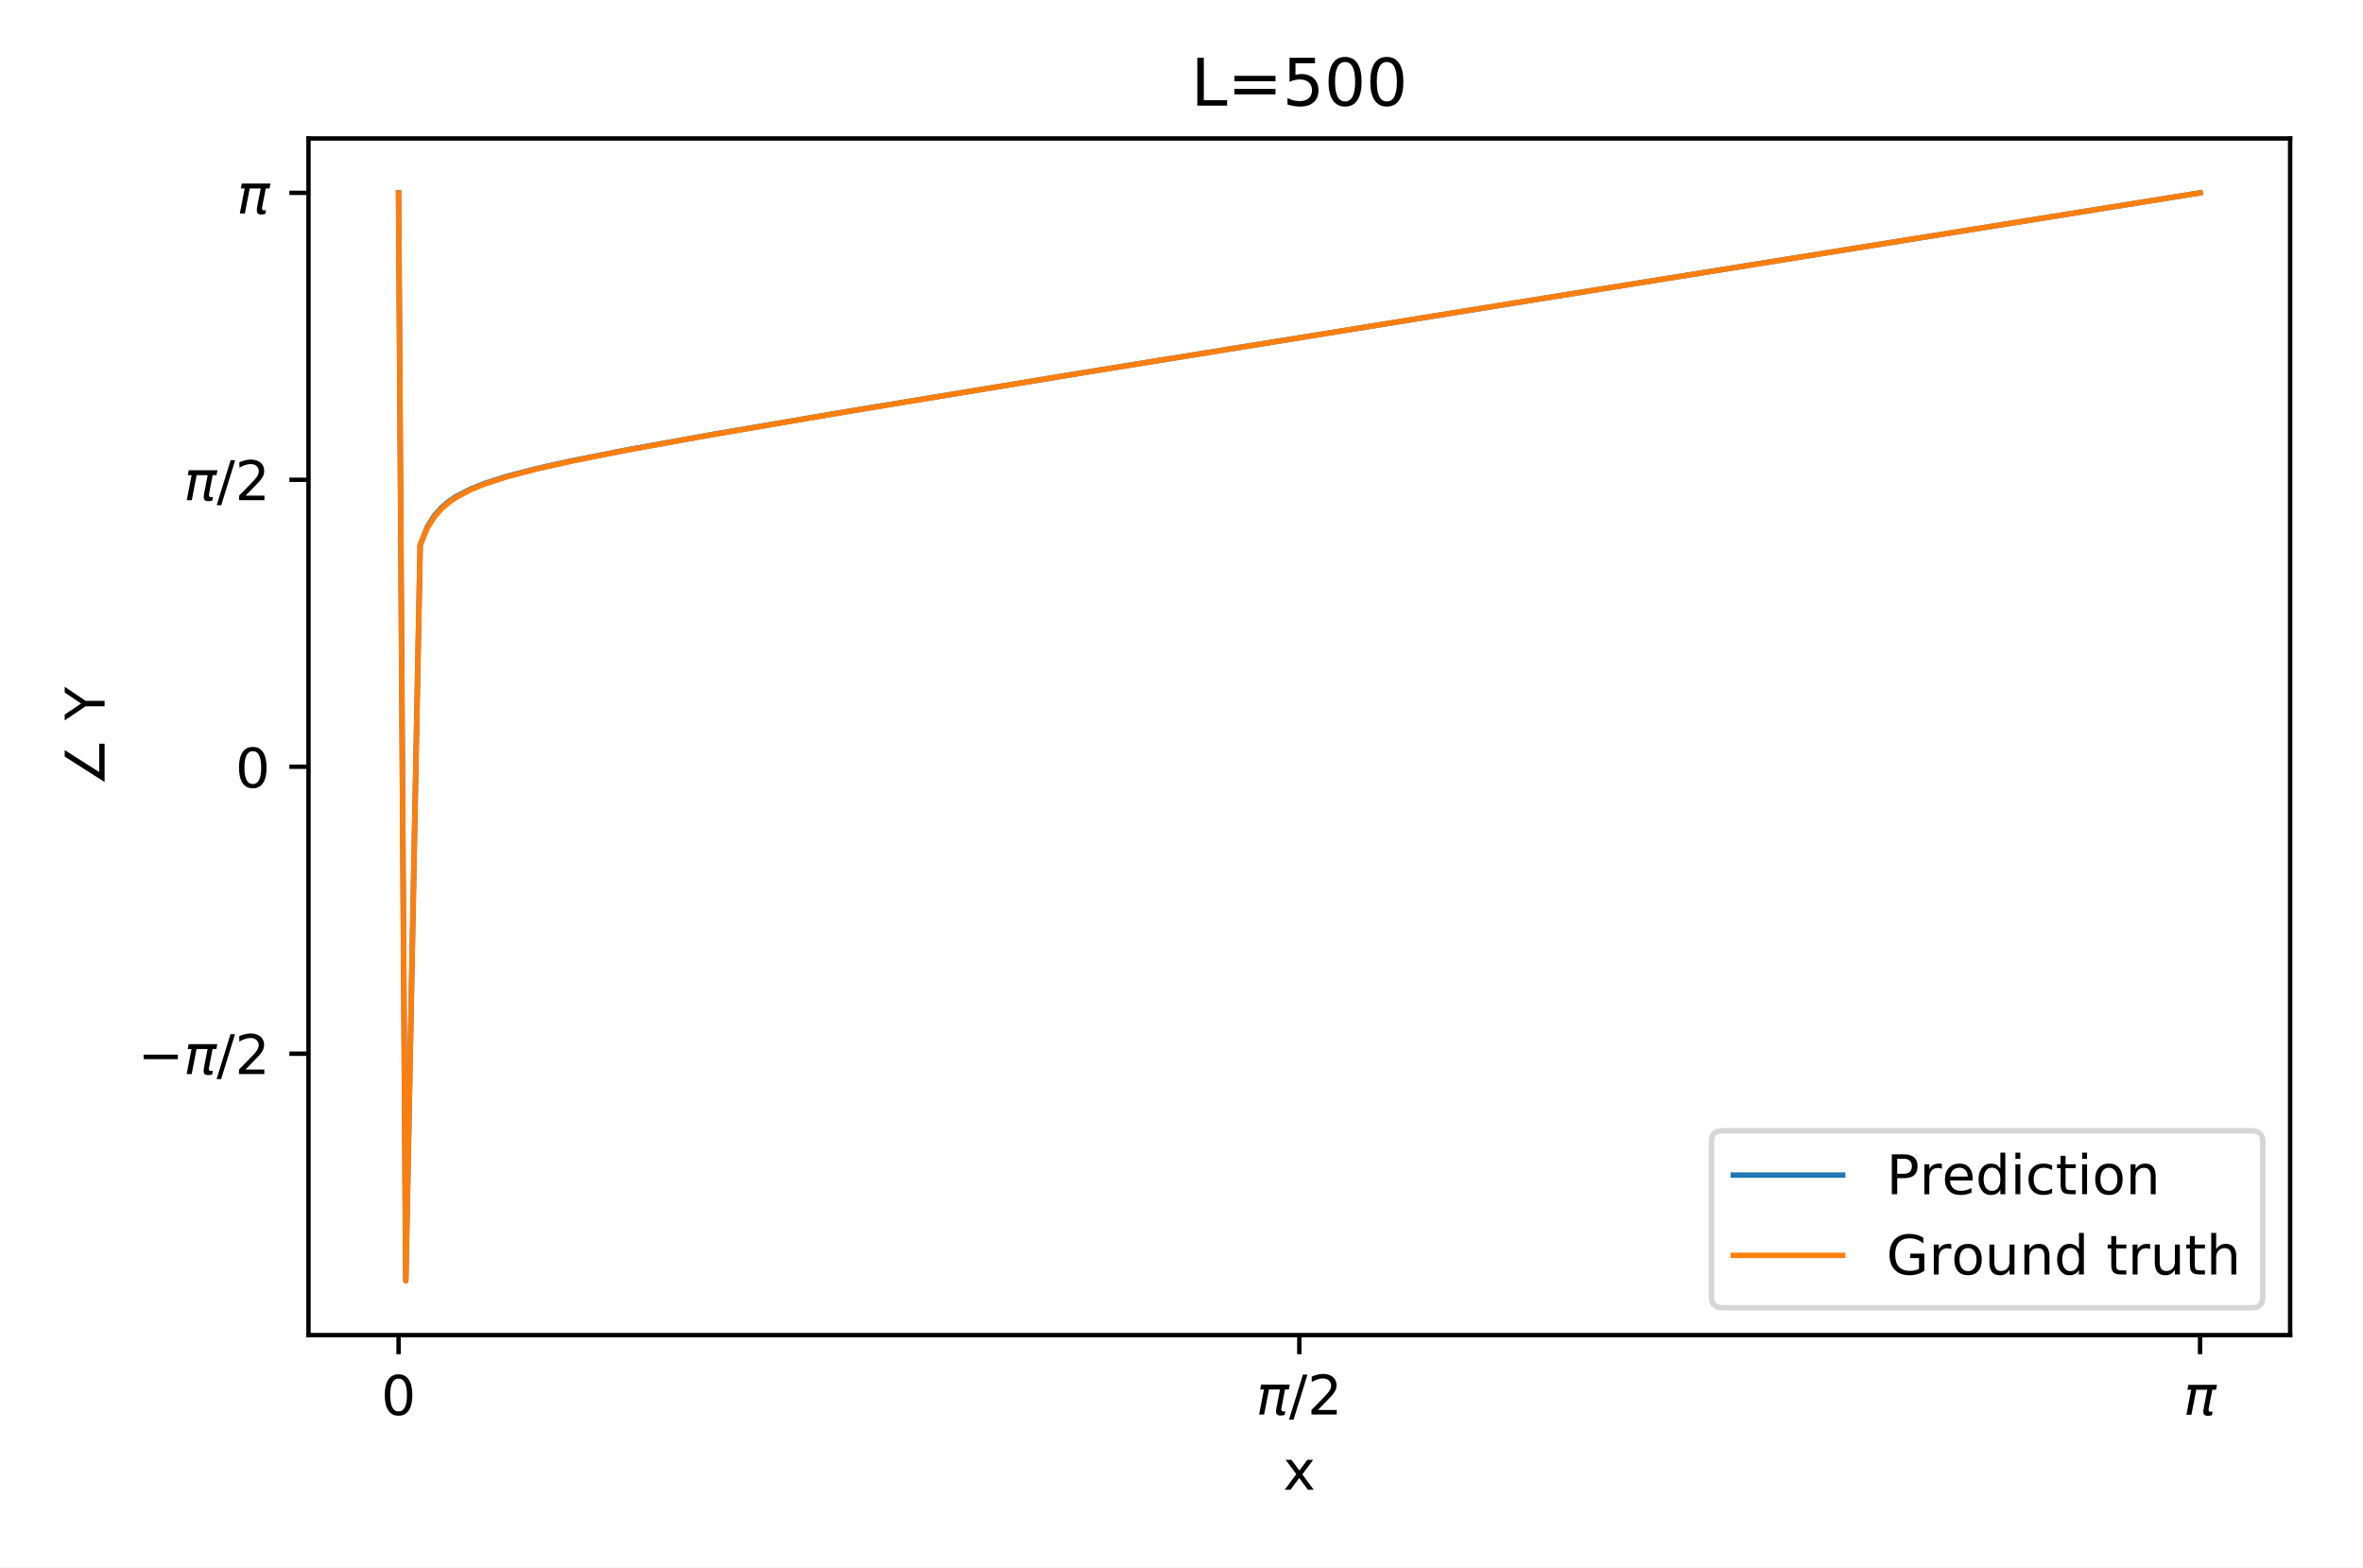
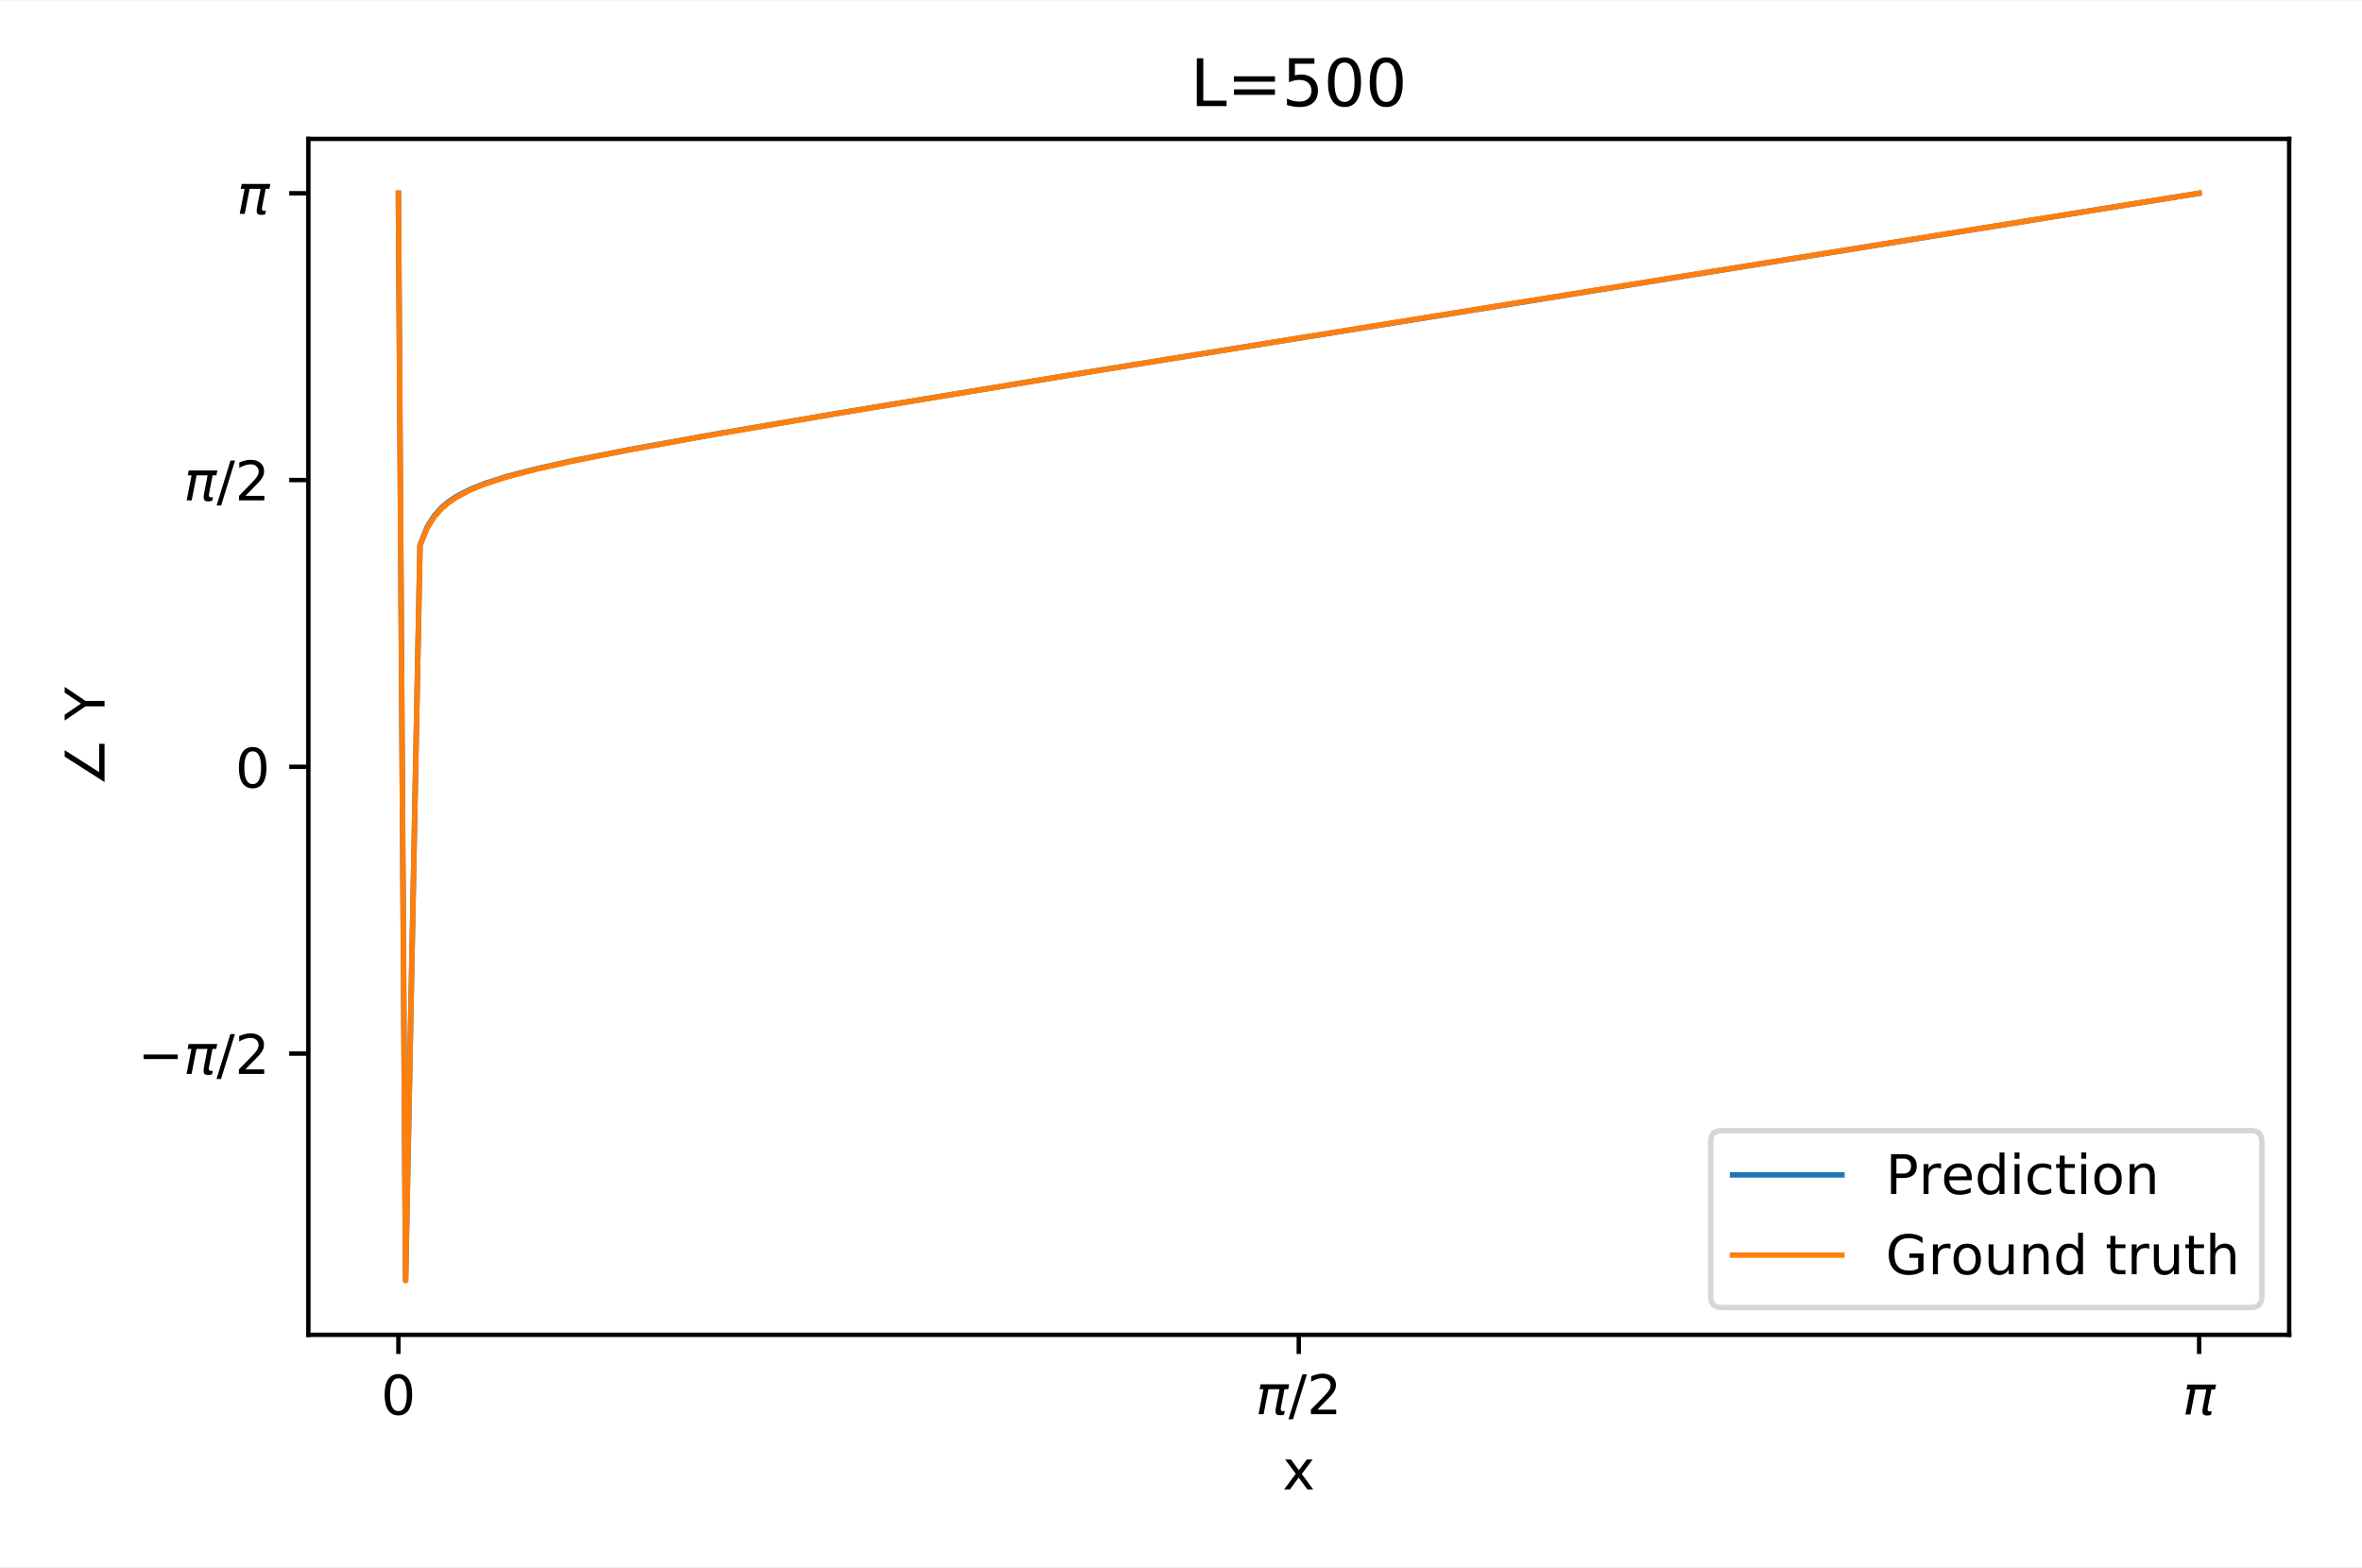
- <svg xmlns="http://www.w3.org/2000/svg" xmlns:xlink="http://www.w3.org/1999/xlink" height="286.56pt" version="1.1" viewBox="0 0 432 286.56" width="432pt">
+ <svg xmlns="http://www.w3.org/2000/svg" xmlns:xlink="http://www.w3.org/1999/xlink" height="383" viewBox="0 0 432 286.56" width="577" stroke-linecap="butt" stroke-linejoin="round">
+   <style>.B{stroke:#000}.C{stroke-width:.8}.D{stroke-linecap:butt}.E{stroke-linejoin:round}.F{stroke-linecap:square}.G{clip-path:url(#Z)}.H{stroke-linejoin:miter}</style>
+   <g fill="#fff">
+     <path d="M0 286.56h432V0H0z" />
+     <path d="M56.398 244.093H418.68V25.313H56.398z" />
+   </g>
  <defs>
-     <style type="text/css">
- *{stroke-linecap:butt;stroke-linejoin:round;}
-   </style>
+     <path d="M0 0v3.5" id="A" class="B C D E" />
  </defs>
-   <g id="figure_1">
-     <g id="patch_1">
-       <path d="M 0 286.56  L 432 286.56  L 432 0  L 0 0  z " style="fill:#ffffff;" />
-     </g>
-     <g id="axes_1">
-       <g id="patch_2">
-         <path d="M 56.398 244.093  L 418.68 244.093  L 418.68 25.313  L 56.398 25.313  z " style="fill:#ffffff;" />
-       </g>
-       <g id="matplotlib.axis_1">
-         <g id="xtick_1">
-           <g id="line2d_1">
-             <defs>
-               <path d="M 0 0  L 0 3.5  " id="m94118b5bb4" style="stroke:#000000;stroke-width:0.8;" />
-             </defs>
-             <g>
-               <use style="stroke:#000000;stroke-width:0.8;" x="72.866" xlink:href="#m94118b5bb4" y="244.093" />
-             </g>
-           </g>
-           <g id="text_1">
-             <defs>
-               <path d="M 31.781 66.406  Q 24.172 66.406 20.328 58.906  Q 16.5 51.422 16.5 36.375  Q 16.5 21.391 20.328 13.891  Q 24.172 6.391 31.781 6.391  Q 39.453 6.391 43.281 13.891  Q 47.125 21.391 47.125 36.375  Q 47.125 51.422 43.281 58.906  Q 39.453 66.406 31.781 66.406  z M 31.781 74.219  Q 44.047 74.219 50.516 64.516  Q 56.984 54.828 56.984 36.375  Q 56.984 17.969 50.516 8.266  Q 44.047 -1.422 31.781 -1.422  Q 19.531 -1.422 13.062 8.266  Q 6.594 17.969 6.594 36.375  Q 6.594 54.828 13.062 64.516  Q 19.531 74.219 31.781 74.219  z " id="DejaVuSans-48" />
-             </defs>
-             <g transform="translate(69.68436 258.6918)scale(0.1 -0.1)">
-               <use xlink:href="#DejaVuSans-48" />
-             </g>
-           </g>
-         </g>
-         <g id="xtick_2">
-           <g id="line2d_2">
-             <g>
-               <use style="stroke:#000000;stroke-width:0.8;" x="237.539" xlink:href="#m94118b5bb4" y="244.093" />
-             </g>
-           </g>
-           <g id="text_2">
-             <defs>
-               <path d="M 9.125 54.688  L 61.531 54.688  L 59.766 45.703  L 52.875 45.703  L 46.344 12.109  Q 45.656 8.594 46.578 7.031  Q 47.469 5.516 50.141 5.516  Q 50.875 5.516 51.953 5.672  Q 53.078 5.766 53.422 5.812  L 52.156 -0.688  Q 50.344 -1.312 48.484 -1.609  Q 46.578 -1.906 44.781 -1.906  Q 38.922 -1.906 37.312 1.266  Q 35.688 4.5 37.359 13.094  L 43.703 45.703  L 23.531 45.703  L 14.656 0  L 5.469 0  L 14.359 45.703  L 7.375 45.703  z " id="DejaVuSans-Oblique-960" />
-               <path d="M 25.391 72.906  L 33.688 72.906  L 8.297 -9.281  L 0 -9.281  z " id="DejaVuSans-47" />
-               <path d="M 19.188 8.297  L 53.609 8.297  L 53.609 0  L 7.328 0  L 7.328 8.297  Q 12.938 14.109 22.625 23.891  Q 32.328 33.688 34.812 36.531  Q 39.547 41.844 41.422 45.531  Q 43.312 49.219 43.312 52.781  Q 43.312 58.594 39.234 62.25  Q 35.156 65.922 28.609 65.922  Q 23.969 65.922 18.812 64.312  Q 13.672 62.703 7.812 59.422  L 7.812 69.391  Q 13.766 71.781 18.938 73  Q 24.125 74.219 28.422 74.219  Q 39.75 74.219 46.484 68.547  Q 53.219 62.891 53.219 53.422  Q 53.219 48.922 51.531 44.891  Q 49.859 40.875 45.406 35.406  Q 44.188 33.984 37.641 27.219  Q 31.109 20.453 19.188 8.297  z " id="DejaVuSans-50" />
-             </defs>
-             <g transform="translate(229.6391 258.6918)scale(0.1 -0.1)">
-               <use transform="translate(0 0.78125)" xlink:href="#DejaVuSans-Oblique-960" />
-               <use transform="translate(60.20508 0.78125)" xlink:href="#DejaVuSans-47" />
-               <use transform="translate(93.84961 0.78125)" xlink:href="#DejaVuSans-50" />
-             </g>
-           </g>
-         </g>
-         <g id="xtick_3">
-           <g id="line2d_3">
-             <g>
-               <use style="stroke:#000000;stroke-width:0.8;" x="402.213" xlink:href="#m94118b5bb4" y="244.093" />
-             </g>
-           </g>
-           <g id="text_3">
-             <g transform="translate(399.1626 258.6918)scale(0.1 -0.1)">
-               <use transform="translate(0 0.3125)" xlink:href="#DejaVuSans-Oblique-960" />
-             </g>
-           </g>
-         </g>
-         <g id="text_4">
-           <defs>
-             <path d="M 54.891 54.688  L 35.109 28.078  L 55.906 0  L 45.312 0  L 29.391 21.484  L 13.484 0  L 2.875 0  L 24.125 28.609  L 4.688 54.688  L 15.281 54.688  L 29.781 35.203  L 44.281 54.688  z " id="DejaVuSans-120" />
-           </defs>
-           <g transform="translate(234.5798 272.37)scale(0.1 -0.1)">
-             <use xlink:href="#DejaVuSans-120" />
-           </g>
-         </g>
-       </g>
-       <g id="matplotlib.axis_2">
-         <g id="ytick_1">
-           <g id="line2d_4">
-             <defs>
-               <path d="M 0 0  L -3.5 0  " id="md103b00491" style="stroke:#000000;stroke-width:0.8;" />
-             </defs>
-             <g>
-               <use style="stroke:#000000;stroke-width:0.8;" x="56.398" xlink:href="#md103b00491" y="192.647" />
-             </g>
-           </g>
-           <g id="text_5">
-             <defs>
-               <path d="M 10.594 35.5  L 73.188 35.5  L 73.188 27.203  L 10.594 27.203  z " id="DejaVuSans-8722" />
-             </defs>
-             <g transform="translate(25.19825 196.4458)scale(0.1 -0.1)">
-               <use transform="translate(0 0.78125)" xlink:href="#DejaVuSans-8722" />
-               <use transform="translate(83.78906 0.78125)" xlink:href="#DejaVuSans-Oblique-960" />
-               <use transform="translate(143.9941 0.78125)" xlink:href="#DejaVuSans-47" />
-               <use transform="translate(177.6387 0.78125)" xlink:href="#DejaVuSans-50" />
-             </g>
-           </g>
-         </g>
-         <g id="ytick_2">
-           <g id="line2d_5">
-             <g>
-               <use style="stroke:#000000;stroke-width:0.8;" x="56.398" xlink:href="#md103b00491" y="140.184" />
-             </g>
-           </g>
-           <g id="text_6">
-             <g transform="translate(43.03575 143.9827)scale(0.1 -0.1)">
-               <use xlink:href="#DejaVuSans-48" />
-             </g>
-           </g>
-         </g>
-         <g id="ytick_3">
-           <g id="line2d_6">
-             <g>
-               <use style="stroke:#000000;stroke-width:0.8;" x="56.398" xlink:href="#md103b00491" y="87.72" />
-             </g>
-           </g>
-           <g id="text_7">
-             <g transform="translate(33.59825 91.51967)scale(0.1 -0.1)">
-               <use transform="translate(0 0.78125)" xlink:href="#DejaVuSans-Oblique-960" />
-               <use transform="translate(60.20508 0.78125)" xlink:href="#DejaVuSans-47" />
-               <use transform="translate(93.84961 0.78125)" xlink:href="#DejaVuSans-50" />
-             </g>
-           </g>
-         </g>
-         <g id="ytick_4">
-           <g id="line2d_7">
-             <g>
-               <use style="stroke:#000000;stroke-width:0.8;" x="56.398" xlink:href="#md103b00491" y="35.257" />
-             </g>
-           </g>
-           <g id="text_8">
-             <g transform="translate(43.29825 39.05659)scale(0.1 -0.1)">
-               <use transform="translate(0 0.3125)" xlink:href="#DejaVuSans-Oblique-960" />
-             </g>
-           </g>
-         </g>
-         <g id="text_9">
-           <defs>
-             <path d="M 78.562 9.859  L 78.562 0  L 8.547 0  L 55.078 72.906  L 66.891 72.906  L 26.812 9.859  z " id="DejaVuSans-8736" />
-             <path id="DejaVuSans-32" />
-             <path d="M -0.203 72.906  L 10.406 72.906  L 30.609 42.922  L 50.688 72.906  L 61.281 72.906  L 35.5 34.719  L 35.5 0  L 25.594 0  L 25.594 34.719  z " id="DejaVuSans-89" />
-           </defs>
-           <g transform="translate(19.11857 143.8289)rotate(-90)scale(0.1 -0.1)">
-             <use xlink:href="#DejaVuSans-8736" />
-             <use x="89.648" xlink:href="#DejaVuSans-32" />
-             <use x="121.436" xlink:href="#DejaVuSans-89" />
-           </g>
-         </g>
-       </g>
-       <g id="line2d_8">
-         <path clip-path="url(#pb33efa1400)" d="M 72.866 35.257  L 74.183 234.149  L 76.818 99.687  L 78.135 96.303  L 79.453 94.225  L 80.77 92.766  L 82.087 91.66  L 83.405 90.777  L 86.039 89.412  L 88.674 88.361  L 92.626 87.098  L 97.896 85.724  L 104.483 84.256  L 115.022 82.177  L 130.831 79.329  L 155.861 75.071  L 200.652 67.707  L 292.869 52.812  L 402.213 35.257  L 402.213 35.257  " style="fill:none;stroke:#1f77b4;stroke-linecap:square;" />
-       </g>
-       <g id="line2d_9">
-         <path clip-path="url(#pb33efa1400)" d="M 72.866 35.257  L 74.183 234.149  L 76.818 99.587  L 78.135 96.483  L 79.453 94.419  L 80.77 92.945  L 82.087 91.822  L 83.405 90.923  L 86.039 89.532  L 88.674 88.462  L 92.626 87.18  L 97.896 85.789  L 104.483 84.307  L 113.705 82.466  L 128.196 79.82  L 151.909 75.753  L 192.748 69.007  L 273.109 55.998  L 402.213 35.257  L 402.213 35.257  " style="fill:none;stroke:#ff7f0e;stroke-linecap:square;" />
-       </g>
-       <g id="patch_3">
-         <path d="M 56.398 244.093  L 56.398 25.313  " style="fill:none;stroke:#000000;stroke-linecap:square;stroke-linejoin:miter;stroke-width:0.8;" />
-       </g>
-       <g id="patch_4">
-         <path d="M 418.68 244.093  L 418.68 25.313  " style="fill:none;stroke:#000000;stroke-linecap:square;stroke-linejoin:miter;stroke-width:0.8;" />
-       </g>
-       <g id="patch_5">
-         <path d="M 56.398 244.093  L 418.68 244.093  " style="fill:none;stroke:#000000;stroke-linecap:square;stroke-linejoin:miter;stroke-width:0.8;" />
-       </g>
-       <g id="patch_6">
-         <path d="M 56.398 25.313  L 418.68 25.313  " style="fill:none;stroke:#000000;stroke-linecap:square;stroke-linejoin:miter;stroke-width:0.8;" />
-       </g>
-       <g id="text_10">
-         <defs>
-           <path d="M 9.812 72.906  L 19.672 72.906  L 19.672 8.297  L 55.172 8.297  L 55.172 0  L 9.812 0  z " id="DejaVuSans-76" />
-           <path d="M 10.594 45.406  L 73.188 45.406  L 73.188 37.203  L 10.594 37.203  z M 10.594 25.484  L 73.188 25.484  L 73.188 17.188  L 10.594 17.188  z " id="DejaVuSans-61" />
-           <path d="M 10.797 72.906  L 49.516 72.906  L 49.516 64.594  L 19.828 64.594  L 19.828 46.734  Q 21.969 47.469 24.109 47.828  Q 26.266 48.188 28.422 48.188  Q 40.625 48.188 47.75 41.5  Q 54.891 34.812 54.891 23.391  Q 54.891 11.625 47.562 5.094  Q 40.234 -1.422 26.906 -1.422  Q 22.312 -1.422 17.547 -0.641  Q 12.797 0.141 7.719 1.703  L 7.719 11.625  Q 12.109 9.234 16.797 8.062  Q 21.484 6.891 26.703 6.891  Q 35.156 6.891 40.078 11.328  Q 45.016 15.766 45.016 23.391  Q 45.016 31 40.078 35.438  Q 35.156 39.891 26.703 39.891  Q 22.75 39.891 18.812 39.016  Q 14.891 38.141 10.797 36.281  z " id="DejaVuSans-53" />
-         </defs>
-         <g transform="translate(217.7157 19.3128)scale(0.12 -0.12)">
-           <use xlink:href="#DejaVuSans-76" />
-           <use x="55.713" xlink:href="#DejaVuSans-61" />
-           <use x="139.502" xlink:href="#DejaVuSans-53" />
-           <use x="203.125" xlink:href="#DejaVuSans-48" />
-           <use x="266.748" xlink:href="#DejaVuSans-48" />
-         </g>
-       </g>
-       <g id="legend_1">
-         <g id="patch_7">
-           <path d="M 314.877 239.093  L 411.68 239.093  Q 413.68 239.093 413.68 237.093  L 413.68 208.737  Q 413.68 206.737 411.68 206.737  L 314.877 206.737  Q 312.877 206.737 312.877 208.737  L 312.877 237.093  Q 312.877 239.093 314.877 239.093  z " style="fill:#ffffff;opacity:0.8;stroke:#cccccc;stroke-linejoin:miter;" />
-         </g>
-         <g id="line2d_10">
-           <path d="M 316.877 214.836  L 336.877 214.836  " style="fill:none;stroke:#1f77b4;stroke-linecap:square;" />
-         </g>
-         <g id="line2d_11" />
-         <g id="text_11">
-           <defs>
-             <path d="M 19.672 64.797  L 19.672 37.406  L 32.078 37.406  Q 38.969 37.406 42.719 40.969  Q 46.484 44.531 46.484 51.125  Q 46.484 57.672 42.719 61.234  Q 38.969 64.797 32.078 64.797  z M 9.812 72.906  L 32.078 72.906  Q 44.344 72.906 50.609 67.359  Q 56.891 61.812 56.891 51.125  Q 56.891 40.328 50.609 34.812  Q 44.344 29.297 32.078 29.297  L 19.672 29.297  L 19.672 0  L 9.812 0  z " id="DejaVuSans-80" />
-             <path d="M 41.109 46.297  Q 39.594 47.172 37.812 47.578  Q 36.031 48 33.891 48  Q 26.266 48 22.188 43.047  Q 18.109 38.094 18.109 28.812  L 18.109 0  L 9.078 0  L 9.078 54.688  L 18.109 54.688  L 18.109 46.188  Q 20.953 51.172 25.484 53.578  Q 30.031 56 36.531 56  Q 37.453 56 38.578 55.875  Q 39.703 55.766 41.062 55.516  z " id="DejaVuSans-114" />
-             <path d="M 56.203 29.594  L 56.203 25.203  L 14.891 25.203  Q 15.484 15.922 20.484 11.062  Q 25.484 6.203 34.422 6.203  Q 39.594 6.203 44.453 7.469  Q 49.312 8.734 54.109 11.281  L 54.109 2.781  Q 49.266 0.734 44.188 -0.344  Q 39.109 -1.422 33.891 -1.422  Q 20.797 -1.422 13.156 6.188  Q 5.516 13.812 5.516 26.812  Q 5.516 40.234 12.766 48.109  Q 20.016 56 32.328 56  Q 43.359 56 49.781 48.891  Q 56.203 41.797 56.203 29.594  z M 47.219 32.234  Q 47.125 39.594 43.094 43.984  Q 39.062 48.391 32.422 48.391  Q 24.906 48.391 20.391 44.141  Q 15.875 39.891 15.188 32.172  z " id="DejaVuSans-101" />
-             <path d="M 45.406 46.391  L 45.406 75.984  L 54.391 75.984  L 54.391 0  L 45.406 0  L 45.406 8.203  Q 42.578 3.328 38.25 0.953  Q 33.938 -1.422 27.875 -1.422  Q 17.969 -1.422 11.734 6.484  Q 5.516 14.406 5.516 27.297  Q 5.516 40.188 11.734 48.094  Q 17.969 56 27.875 56  Q 33.938 56 38.25 53.625  Q 42.578 51.266 45.406 46.391  z M 14.797 27.297  Q 14.797 17.391 18.875 11.75  Q 22.953 6.109 30.078 6.109  Q 37.203 6.109 41.297 11.75  Q 45.406 17.391 45.406 27.297  Q 45.406 37.203 41.297 42.844  Q 37.203 48.484 30.078 48.484  Q 22.953 48.484 18.875 42.844  Q 14.797 37.203 14.797 27.297  z " id="DejaVuSans-100" />
-             <path d="M 9.422 54.688  L 18.406 54.688  L 18.406 0  L 9.422 0  z M 9.422 75.984  L 18.406 75.984  L 18.406 64.594  L 9.422 64.594  z " id="DejaVuSans-105" />
-             <path d="M 48.781 52.594  L 48.781 44.188  Q 44.969 46.297 41.141 47.344  Q 37.312 48.391 33.406 48.391  Q 24.656 48.391 19.812 42.844  Q 14.984 37.312 14.984 27.297  Q 14.984 17.281 19.812 11.734  Q 24.656 6.203 33.406 6.203  Q 37.312 6.203 41.141 7.25  Q 44.969 8.297 48.781 10.406  L 48.781 2.094  Q 45.016 0.344 40.984 -0.531  Q 36.969 -1.422 32.422 -1.422  Q 20.062 -1.422 12.781 6.344  Q 5.516 14.109 5.516 27.297  Q 5.516 40.672 12.859 48.328  Q 20.219 56 33.016 56  Q 37.156 56 41.109 55.141  Q 45.062 54.297 48.781 52.594  z " id="DejaVuSans-99" />
-             <path d="M 18.312 70.219  L 18.312 54.688  L 36.812 54.688  L 36.812 47.703  L 18.312 47.703  L 18.312 18.016  Q 18.312 11.328 20.141 9.422  Q 21.969 7.516 27.594 7.516  L 36.812 7.516  L 36.812 0  L 27.594 0  Q 17.188 0 13.234 3.875  Q 9.281 7.766 9.281 18.016  L 9.281 47.703  L 2.688 47.703  L 2.688 54.688  L 9.281 54.688  L 9.281 70.219  z " id="DejaVuSans-116" />
-             <path d="M 30.609 48.391  Q 23.391 48.391 19.188 42.75  Q 14.984 37.109 14.984 27.297  Q 14.984 17.484 19.156 11.844  Q 23.344 6.203 30.609 6.203  Q 37.797 6.203 41.984 11.859  Q 46.188 17.531 46.188 27.297  Q 46.188 37.016 41.984 42.703  Q 37.797 48.391 30.609 48.391  z M 30.609 56  Q 42.328 56 49.016 48.375  Q 55.719 40.766 55.719 27.297  Q 55.719 13.875 49.016 6.219  Q 42.328 -1.422 30.609 -1.422  Q 18.844 -1.422 12.172 6.219  Q 5.516 13.875 5.516 27.297  Q 5.516 40.766 12.172 48.375  Q 18.844 56 30.609 56  z " id="DejaVuSans-111" />
-             <path d="M 54.891 33.016  L 54.891 0  L 45.906 0  L 45.906 32.719  Q 45.906 40.484 42.875 44.328  Q 39.844 48.188 33.797 48.188  Q 26.516 48.188 22.312 43.547  Q 18.109 38.922 18.109 30.906  L 18.109 0  L 9.078 0  L 9.078 54.688  L 18.109 54.688  L 18.109 46.188  Q 21.344 51.125 25.703 53.562  Q 30.078 56 35.797 56  Q 45.219 56 50.047 50.172  Q 54.891 44.344 54.891 33.016  z " id="DejaVuSans-110" />
-           </defs>
-           <g transform="translate(344.8769 218.3356)scale(0.1 -0.1)">
-             <use xlink:href="#DejaVuSans-80" />
-             <use x="60.287" xlink:href="#DejaVuSans-114" />
-             <use x="101.369" xlink:href="#DejaVuSans-101" />
-             <use x="162.893" xlink:href="#DejaVuSans-100" />
-             <use x="226.369" xlink:href="#DejaVuSans-105" />
-             <use x="254.152" xlink:href="#DejaVuSans-99" />
-             <use x="309.133" xlink:href="#DejaVuSans-116" />
-             <use x="348.342" xlink:href="#DejaVuSans-105" />
-             <use x="376.125" xlink:href="#DejaVuSans-111" />
-             <use x="437.307" xlink:href="#DejaVuSans-110" />
-           </g>
-         </g>
-         <g id="line2d_12">
-           <path d="M 316.877 229.514  L 336.877 229.514  " style="fill:none;stroke:#ff7f0e;stroke-linecap:square;" />
-         </g>
-         <g id="line2d_13" />
-         <g id="text_12">
-           <defs>
-             <path d="M 59.516 10.406  L 59.516 29.984  L 43.406 29.984  L 43.406 38.094  L 69.281 38.094  L 69.281 6.781  Q 63.578 2.734 56.688 0.656  Q 49.812 -1.422 42 -1.422  Q 24.906 -1.422 15.25 8.562  Q 5.609 18.562 5.609 36.375  Q 5.609 54.25 15.25 64.234  Q 24.906 74.219 42 74.219  Q 49.125 74.219 55.547 72.453  Q 61.969 70.703 67.391 67.281  L 67.391 56.781  Q 61.922 61.422 55.766 63.766  Q 49.609 66.109 42.828 66.109  Q 29.438 66.109 22.719 58.641  Q 16.016 51.172 16.016 36.375  Q 16.016 21.625 22.719 14.156  Q 29.438 6.688 42.828 6.688  Q 48.047 6.688 52.141 7.594  Q 56.25 8.5 59.516 10.406  z " id="DejaVuSans-71" />
-             <path d="M 8.5 21.578  L 8.5 54.688  L 17.484 54.688  L 17.484 21.922  Q 17.484 14.156 20.5 10.266  Q 23.531 6.391 29.594 6.391  Q 36.859 6.391 41.078 11.031  Q 45.312 15.672 45.312 23.688  L 45.312 54.688  L 54.297 54.688  L 54.297 0  L 45.312 0  L 45.312 8.406  Q 42.047 3.422 37.719 1  Q 33.406 -1.422 27.688 -1.422  Q 18.266 -1.422 13.375 4.438  Q 8.5 10.297 8.5 21.578  z M 31.109 56  z " id="DejaVuSans-117" />
-             <path d="M 54.891 33.016  L 54.891 0  L 45.906 0  L 45.906 32.719  Q 45.906 40.484 42.875 44.328  Q 39.844 48.188 33.797 48.188  Q 26.516 48.188 22.312 43.547  Q 18.109 38.922 18.109 30.906  L 18.109 0  L 9.078 0  L 9.078 75.984  L 18.109 75.984  L 18.109 46.188  Q 21.344 51.125 25.703 53.562  Q 30.078 56 35.797 56  Q 45.219 56 50.047 50.172  Q 54.891 44.344 54.891 33.016  z " id="DejaVuSans-104" />
-           </defs>
-           <g transform="translate(344.8769 233.0137)scale(0.1 -0.1)">
-             <use xlink:href="#DejaVuSans-71" />
-             <use x="77.49" xlink:href="#DejaVuSans-114" />
-             <use x="118.572" xlink:href="#DejaVuSans-111" />
-             <use x="179.754" xlink:href="#DejaVuSans-117" />
-             <use x="243.133" xlink:href="#DejaVuSans-110" />
-             <use x="306.512" xlink:href="#DejaVuSans-100" />
-             <use x="369.988" xlink:href="#DejaVuSans-32" />
-             <use x="401.775" xlink:href="#DejaVuSans-116" />
-             <use x="440.984" xlink:href="#DejaVuSans-114" />
-             <use x="482.098" xlink:href="#DejaVuSans-117" />
-             <use x="545.477" xlink:href="#DejaVuSans-116" />
-             <use x="584.686" xlink:href="#DejaVuSans-104" />
-           </g>
-         </g>
-       </g>
+   <use x="72.866" xlink:href="#A" y="244.093" class="B C" />
+   <defs>
+     <path d="M31.78 66.406q-7.61 0-11.453-7.5-3.828-7.484-3.828-22.53 0-14.984 3.828-22.484 3.844-7.5 11.453-7.5 7.672 0 11.5 7.5 3.844 7.5 3.844 22.484 0 15.047-3.844 22.53-3.828 7.5-11.5 7.5zm0 7.813q12.266 0 18.734-9.703 6.47-9.687 6.47-28.14 0-18.406-6.47-28.11-6.47-9.687-18.734-9.687-12.25 0-18.72 9.688-6.47 9.703-6.47 28.11 0 18.453 6.47 28.14 6.47 9.703 18.72 9.703z" id="B" />
+   </defs>
+   <use xlink:href="#B" transform="matrix(.1 0 0 -.1 69.68436 258.6918)" />
+   <use x="237.539" xlink:href="#A" y="244.093" class="B C" />
+   <defs>
+     <path d="M9.125 54.688H61.53l-1.766-8.984h-6.89l-6.53-33.594q-.687-3.516.234-5.078.89-1.516 3.563-1.516.734 0 1.813.156 1.125.094 1.47.14l-1.266-6.5q-1.812-.625-3.672-.922-1.906-.297-3.703-.297-5.86 0-7.47 3.172-1.625 3.234.047 11.828l6.344 32.61H23.53L14.656 0H5.47l8.89 45.703H7.375z" id="C" />
+     <path d="M25.39 72.906h8.297L8.297-9.28H0z" id="D" />
+     <path d="M19.188 8.297H53.61V0H7.328v8.297q5.61 5.813 15.297 15.594 9.703 9.797 12.188 12.64 4.734 5.313 6.61 9 1.89 3.688 1.89 7.25 0 5.813-4.078 9.47-4.078 3.672-10.625 3.672-4.64 0-9.797-1.61-5.14-1.61-11-4.89v9.97q5.953 2.39 11.125 3.61 5.188 1.22 9.484 1.22 11.328 0 18.063-5.672 6.734-5.656 6.734-15.125 0-4.5-1.687-8.53-1.672-4.016-6.125-9.484-1.22-1.422-7.766-8.187-6.53-6.766-18.453-18.922z" id="E" />
+   </defs>
+   <g transform="matrix(.1 0 0 -.1 229.6391 258.6918)">
+     <use xlink:href="#C" y=".781" />
+     <use xlink:href="#D" x="60.205" y=".781" />
+     <use xlink:href="#E" x="93.85" y=".781" />
+   </g>
+   <use x="402.213" xlink:href="#A" y="244.093" class="B C" />
+   <use xlink:href="#C" y=".313" transform="matrix(.1 0 0 -.1 399.1626 258.6918)" />
+   <defs>
+     <path d="M54.89 54.688l-19.78-26.61L55.906 0H45.313L29.39 21.484 13.484 0H2.875l21.25 28.61L4.688 54.688H15.28l14.5-19.484 14.5 19.484z" id="F" />
+   </defs>
+   <use xlink:href="#F" transform="matrix(.1 0 0 -.1 234.5798 272.37)" />
+   <defs>
+     <path d="M0 0h-3.5" id="G" class="B C D E" />
+   </defs>
+   <use x="56.398" xlink:href="#G" y="192.647" class="B C" />
+   <defs>
+     <path d="M10.594 35.5h62.594v-8.297H10.594z" id="H" />
+   </defs>
+   <g transform="matrix(.1 0 0 -.1 25.19825 196.4458)">
+     <use xlink:href="#H" y=".781" />
+     <use xlink:href="#C" x="83.789" y=".781" />
+     <use xlink:href="#D" x="143.994" y=".781" />
+     <use xlink:href="#E" x="177.639" y=".781" />
+   </g>
+   <use x="56.398" xlink:href="#G" y="140.184" class="B C" />
+   <use xlink:href="#B" transform="matrix(.1 0 0 -.1 43.03575 143.9827)" />
+   <use x="56.398" xlink:href="#G" y="87.72" class="B C" />
+   <g transform="matrix(.1 0 0 -.1 33.59825 91.51967)">
+     <use xlink:href="#C" y=".781" />
+     <use xlink:href="#D" x="60.205" y=".781" />
+     <use xlink:href="#E" x="93.85" y=".781" />
+   </g>
+   <use x="56.398" xlink:href="#G" y="35.257" class="B C" />
+   <use xlink:href="#C" y=".313" transform="matrix(.1 0 0 -.1 43.29825 39.05659)" />
+   <defs>
+     <path d="M78.563 9.86V0H8.547l46.53 72.906H66.89L26.813 9.86z" id="I" />
+     <path d="M-.203 72.906h10.61L30.61 42.922l20.078 29.984H61.28L35.5 34.72V0h-9.906v34.72z" id="J" />
+   </defs>
+   <g transform="matrix(0 -.1 -.1 0 19.11857 143.8289)">
+     <use xlink:href="#I" />
+     <use x="89.648" xlink:href="#m" />
+     <use x="121.436" xlink:href="#J" />
+   </g>
+   <g fill="none" class="F">
+     <path d="M72.866 35.257l1.317 198.89 2.635-134.46 1.317-3.384 1.317-2.08 1.317-1.46 1.317-1.105 1.317-.883 2.635-1.365 2.635-1.052 3.952-1.263 5.27-1.374 6.587-1.468 10.54-2.08 15.81-2.848 25.03-4.257 44.79-7.364 201.56-32.45" stroke="#1f77b4" class="G" />
+     <path d="M72.866 35.257l1.317 198.89 2.635-134.56 1.317-3.104 1.317-2.065 1.317-1.474 1.317-1.123 1.317-.9 2.635-1.4 2.635-1.07 3.952-1.282 5.27-1.39 6.587-1.482 9.222-1.842 14.49-2.646 23.713-4.067 40.84-6.745 80.36-13 129.104-20.74" stroke="#ff7f0e" class="G" />
+     <g class="B C H">
+       <path d="M56.398 244.093V25.313m362.282 218.78V25.313" />
+       <path d="M56.398 244.093H418.68M56.398 25.313H418.68" />
    </g>
  </g>
  <defs>
-     <clipPath id="pb33efa1400">
-       <rect height="218.781" width="362.282" x="56.398" y="25.313" />
+     <path d="M9.813 72.906h9.86V8.297h35.5V0H9.813z" id="K" />
+     <path d="M10.594 45.406h62.594v-8.203H10.594zm0-19.922h62.594v-8.297H10.594z" id="L" />
+     <path d="M10.797 72.906h38.72v-8.312H19.828v-17.86q2.14.734 4.28 1.094 2.156.36 4.313.36 12.203 0 19.328-6.687 7.14-6.687 7.14-18.11 0-11.766-7.328-18.297-7.328-6.516-20.656-6.516-4.594 0-9.36.78-4.75.78-9.828 2.344v9.922q4.39-2.39 9.078-3.562 4.688-1.172 9.906-1.172 8.453 0 13.375 4.438 4.938 4.438 4.938 12.063 0 7.61-4.937 12.047-4.922 4.453-13.375 4.453-3.953 0-7.89-.875-3.922-.875-8.016-2.734z" id="M" />
+   </defs>
+   <g transform="matrix(.12 0 0 -.12 217.7157 19.3128)">
+     <use xlink:href="#K" />
+     <use x="55.713" xlink:href="#L" />
+     <use x="139.502" xlink:href="#M" />
+     <use x="203.125" xlink:href="#B" />
+     <use x="266.748" xlink:href="#B" />
+   </g>
+   <path d="M314.877 239.093h96.803q2 0 2-2v-28.356q0-2-2-2h-96.803q-2 0-2 2v28.356q0 2 2 2z" fill="#fff" opacity=".8" stroke="#ccc" class="H" />
+   <path d="M316.877 214.836h20" fill="none" stroke="#1f77b4" class="F" />
+   <defs>
+     <path d="M19.672 64.797v-27.39h12.406q6.89 0 10.64 3.563 3.766 3.563 3.766 10.156 0 6.547-3.766 10.11-3.75 3.563-10.64 3.563zm-9.86 8.11h22.266q12.266 0 18.53-5.547 6.28-5.547 6.28-16.234 0-10.797-6.28-16.312-6.266-5.516-18.53-5.516H19.672V0h-9.86z" id="N" />
+     <path d="M41.11 46.297q-1.516.875-3.297 1.28Q36.03 48 33.89 48q-7.625 0-11.703-4.953-4.078-4.953-4.078-14.234V0h-9.03v54.688h9.03v-8.5q2.844 4.984 7.375 7.39Q30.03 56 36.53 56q.922 0 2.047-.125 1.125-.11 2.484-.36z" id="O" />
+     <path d="M56.203 29.594v-4.39H14.89q.594-9.28 5.594-14.14 5-4.86 13.938-4.86 5.172 0 10.03 1.266 4.86 1.266 9.656 3.813v-8.5Q49.266.734 44.188-.344 39.11-1.422 33.89-1.422q-13.094 0-20.734 7.61-7.64 7.625-7.64 20.625 0 13.422 7.25 21.297Q20.016 56 32.328 56q11.03 0 17.453-7.11 6.422-7.094 6.422-19.297zm-8.984 2.64q-.094 7.36-4.125 11.75-4.03 4.406-10.672 4.406-7.516 0-12.03-4.25-4.516-4.25-5.203-11.97z" id="P" />
+     <path d="M45.406 46.39v29.594h8.984V0h-8.984v8.203Q42.578 3.328 38.25.953q-4.312-2.375-10.375-2.375-9.906 0-16.14 7.906-6.22 7.922-6.22 20.813 0 12.89 6.22 20.797Q17.97 56 27.875 56q6.063 0 10.375-2.375 4.328-2.36 7.156-7.234zm-30.61-19.094q0-9.906 4.078-15.547 4.078-5.64 11.203-5.64 7.125 0 11.22 5.64 4.11 5.64 4.11 15.547 0 9.906-4.11 15.547-4.094 5.64-11.22 5.64-7.125 0-11.203-5.64-4.078-5.64-4.078-15.547z" id="Q" />
+     <path d="M9.422 54.688h8.984V0H9.422zm0 21.297h8.984v-11.39H9.422z" id="R" />
+     <path d="M48.78 52.594v-8.406q-3.812 2.11-7.64 3.156-3.828 1.047-7.734 1.047-8.75 0-13.594-5.547-4.828-5.53-4.828-15.547 0-10.016 4.828-15.562 4.844-5.53 13.594-5.53 3.906 0 7.734 1.047 3.828 1.047 7.64 3.156V2.094Q45.016.344 40.984-.53q-4.016-.89-8.562-.89-12.36 0-19.64 7.766-7.266 7.766-7.266 20.953 0 13.375 7.344 21.03Q20.22 56 33.016 56q4.14 0 8.094-.86 3.953-.844 7.672-2.547z" id="S" />
+     <path d="M18.313 70.22v-15.53h18.5v-6.984h-18.5V18.016q0-6.687 1.828-8.594 1.828-1.906 7.453-1.906h9.22V0h-9.22q-10.406 0-14.36 3.875-3.953 3.89-3.953 14.14v29.688H2.688v6.984H9.28v15.53z" id="T" />
+     <path d="M30.61 48.39q-7.22 0-11.422-5.64-4.203-5.64-4.203-15.453 0-9.812 4.172-15.453 4.188-5.64 11.453-5.64 7.188 0 11.375 5.656 4.203 5.672 4.203 15.438 0 9.72-4.203 15.406-4.187 5.688-11.375 5.688zm0 7.61q11.72 0 18.406-7.625 6.703-7.61 6.703-21.078 0-13.422-6.703-21.078-6.687-7.64-18.406-7.64-11.766 0-18.437 7.64-6.656 7.656-6.656 21.078 0 13.47 6.656 21.078Q18.844 56 30.61 56z" id="U" />
+     <path d="M54.89 33.016V0h-8.984v32.72q0 7.766-3.03 11.61-3.03 3.86-9.078 3.86-7.28 0-11.484-4.64-4.203-4.625-4.203-12.64V0h-9.03v54.688h9.03v-8.5q3.234 4.938 7.594 7.375Q30.078 56 35.797 56q9.422 0 14.25-5.828 4.844-5.828 4.844-17.156z" id="V" />
+   </defs>
+   <g transform="matrix(.1 0 0 -.1 344.8769 218.3356)">
+     <use xlink:href="#N" />
+     <use x="60.287" xlink:href="#O" />
+     <use x="101.369" xlink:href="#P" />
+     <use x="162.893" xlink:href="#Q" />
+     <use x="226.369" xlink:href="#R" />
+     <use x="254.152" xlink:href="#S" />
+     <use x="309.133" xlink:href="#T" />
+     <use x="348.342" xlink:href="#R" />
+     <use x="376.125" xlink:href="#U" />
+     <use x="437.307" xlink:href="#V" />
+   </g>
+   <path d="M316.877 229.514h20" fill="none" stroke="#ff7f0e" class="F" />
+   <defs>
+     <path d="M59.516 10.406v19.578h-16.11v8.11H69.28V6.78Q63.578 2.734 56.688.656 49.813-1.422 42-1.422q-17.094 0-26.75 9.984-9.64 10-9.64 27.813 0 17.875 9.64 27.86Q24.906 74.22 42 74.22q7.125 0 13.547-1.766 6.422-1.75 11.844-5.172v-10.5q-5.47 4.64-11.625 6.984-6.156 2.344-12.937 2.344-13.39 0-20.11-7.47-6.703-7.47-6.703-22.266 0-14.75 6.703-22.22 6.72-7.47 20.11-7.47 5.22 0 9.313.906 4.11.906 7.375 2.813z" id="W" />
+     <path d="M8.5 21.578v33.11h8.984V21.922q0-7.766 3.016-11.656 3.03-3.875 9.094-3.875 7.266 0 11.484 4.64 4.234 4.64 4.234 12.656v31h8.984V0h-8.984v8.406Q42.047 3.422 37.72 1q-4.312-2.422-10.03-2.422-9.422 0-14.312 5.86Q8.5 10.297 8.5 21.578zM31.11 56z" id="X" />
+     <path d="M54.89 33.016V0h-8.984v32.72q0 7.766-3.03 11.61-3.03 3.86-9.078 3.86-7.28 0-11.484-4.64-4.203-4.625-4.203-12.64V0h-9.03v75.984h9.03V46.188q3.234 4.938 7.594 7.375Q30.078 56 35.797 56q9.422 0 14.25-5.828 4.844-5.828 4.844-17.156z" id="Y" />
+   </defs>
+   <g transform="matrix(.1 0 0 -.1 344.8769 233.0137)">
+     <use xlink:href="#W" />
+     <use x="77.49" xlink:href="#O" />
+     <use x="118.572" xlink:href="#U" />
+     <use x="179.754" xlink:href="#X" />
+     <use x="243.133" xlink:href="#V" />
+     <use x="306.512" xlink:href="#Q" />
+     <use x="369.988" xlink:href="#m" />
+     <use x="401.775" xlink:href="#T" />
+     <use x="440.984" xlink:href="#O" />
+     <use x="482.098" xlink:href="#X" />
+     <use x="545.477" xlink:href="#T" />
+     <use x="584.686" xlink:href="#Y" />
+   </g>
+   <defs>
+     <clipPath id="Z">
+       <path d="M56.398 25.313H418.68v218.78H56.398z" />
    </clipPath>
  </defs>
</svg>
